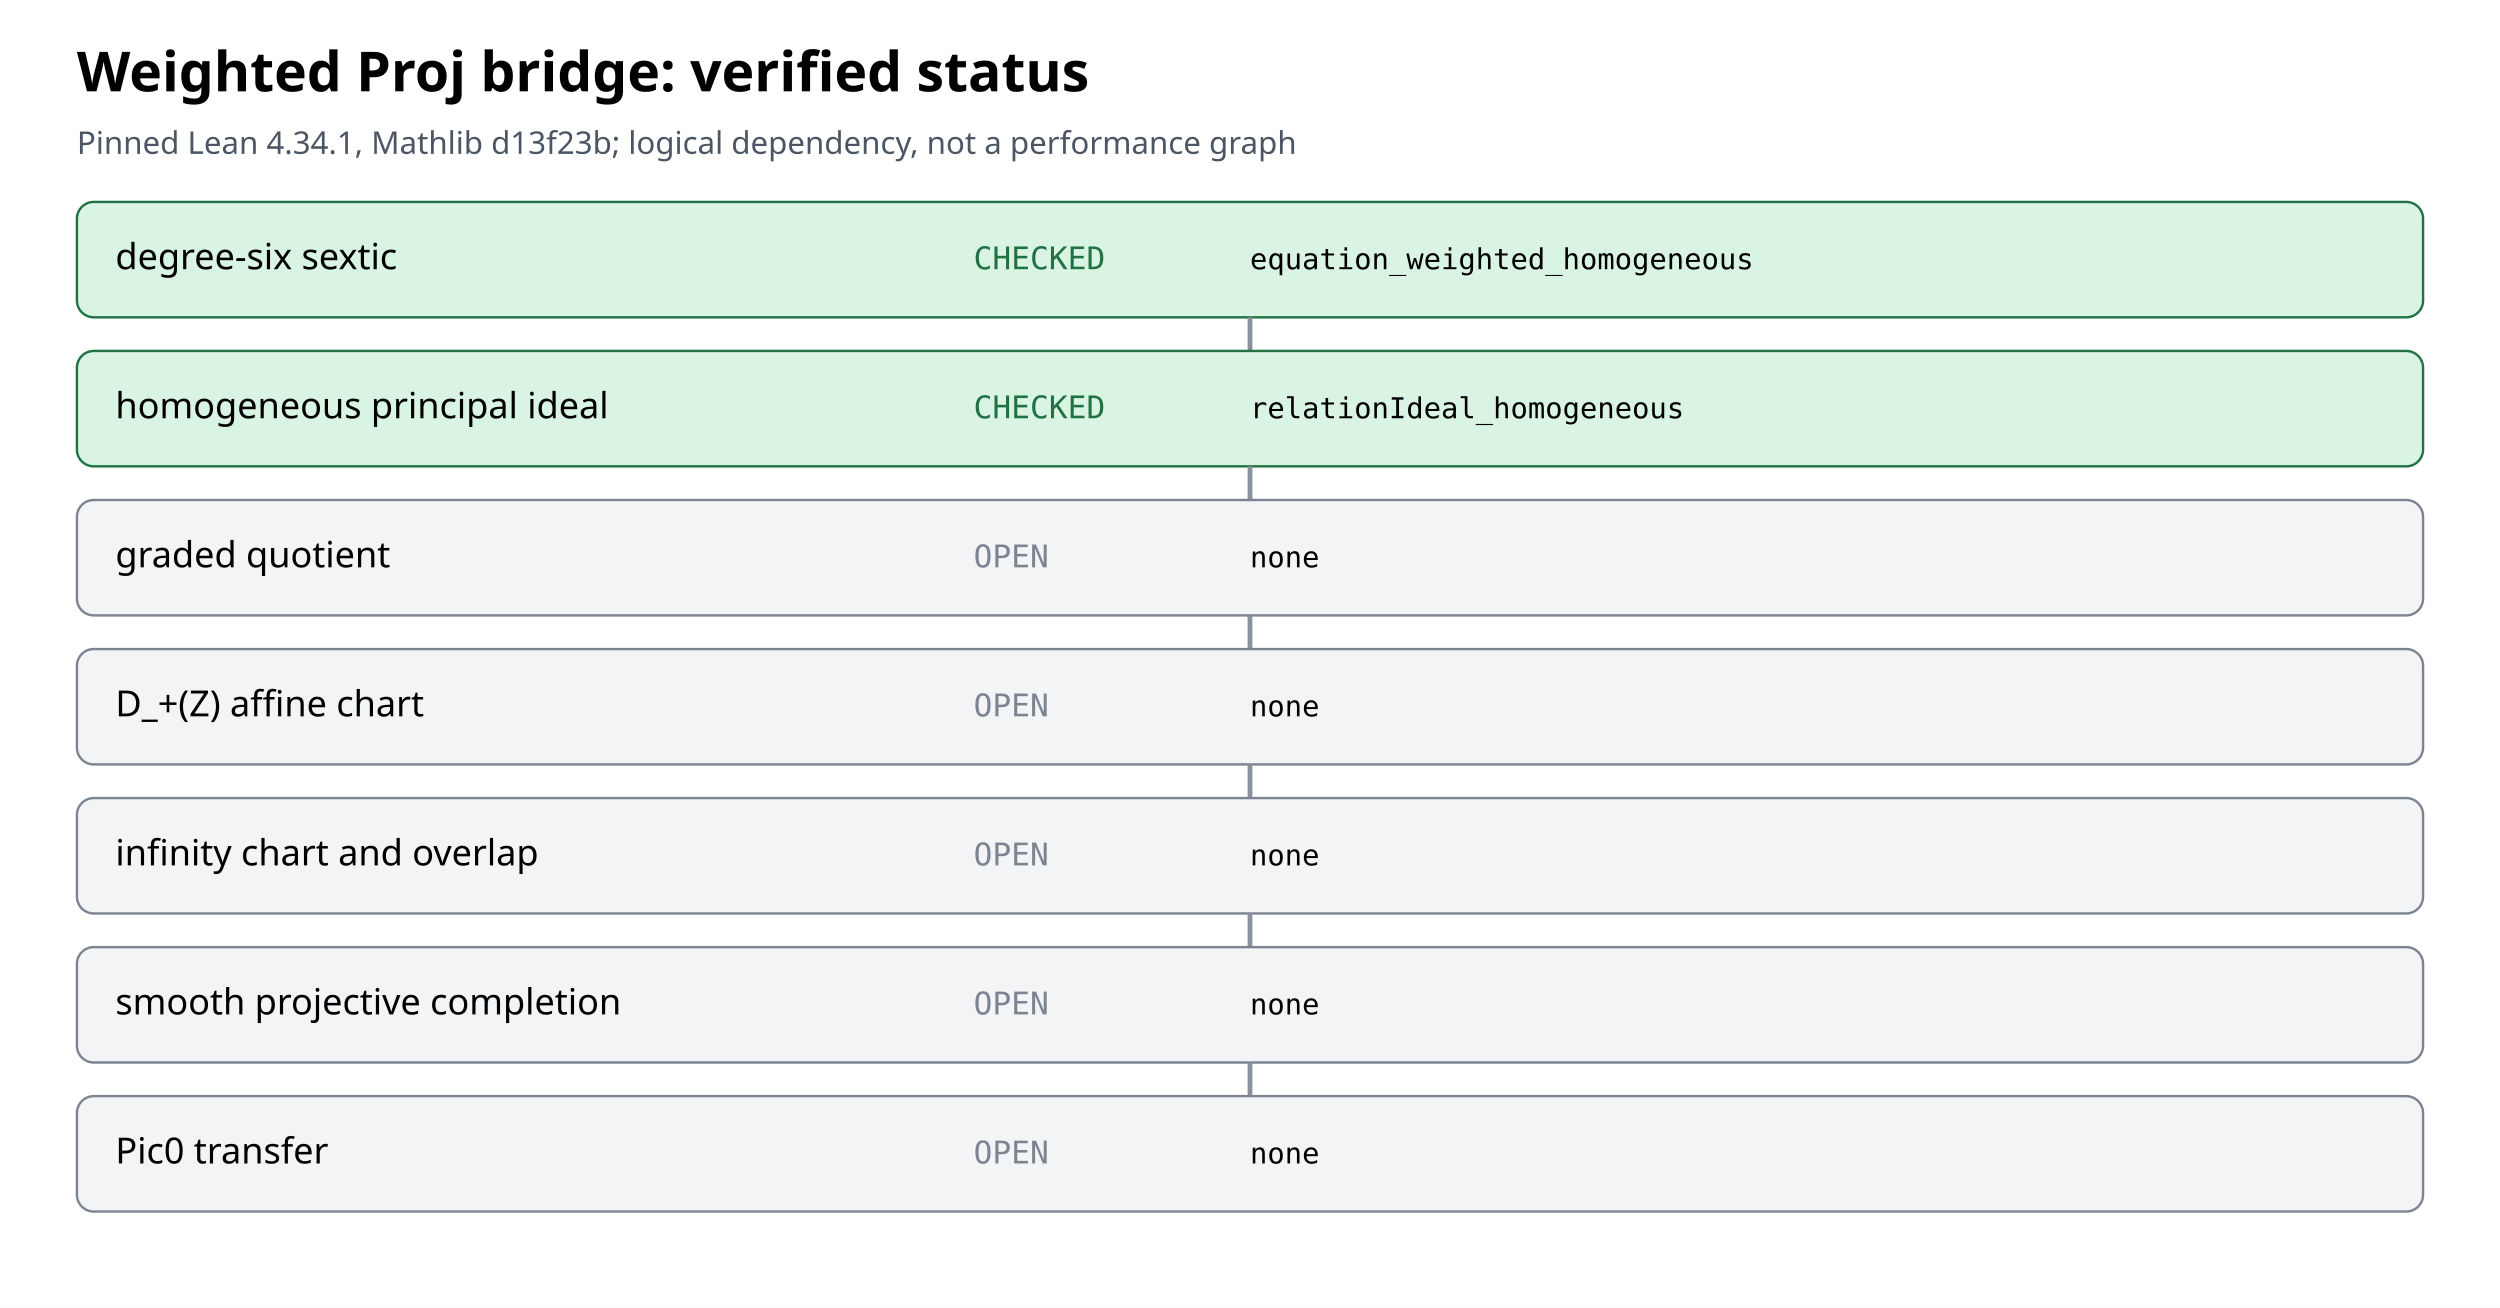
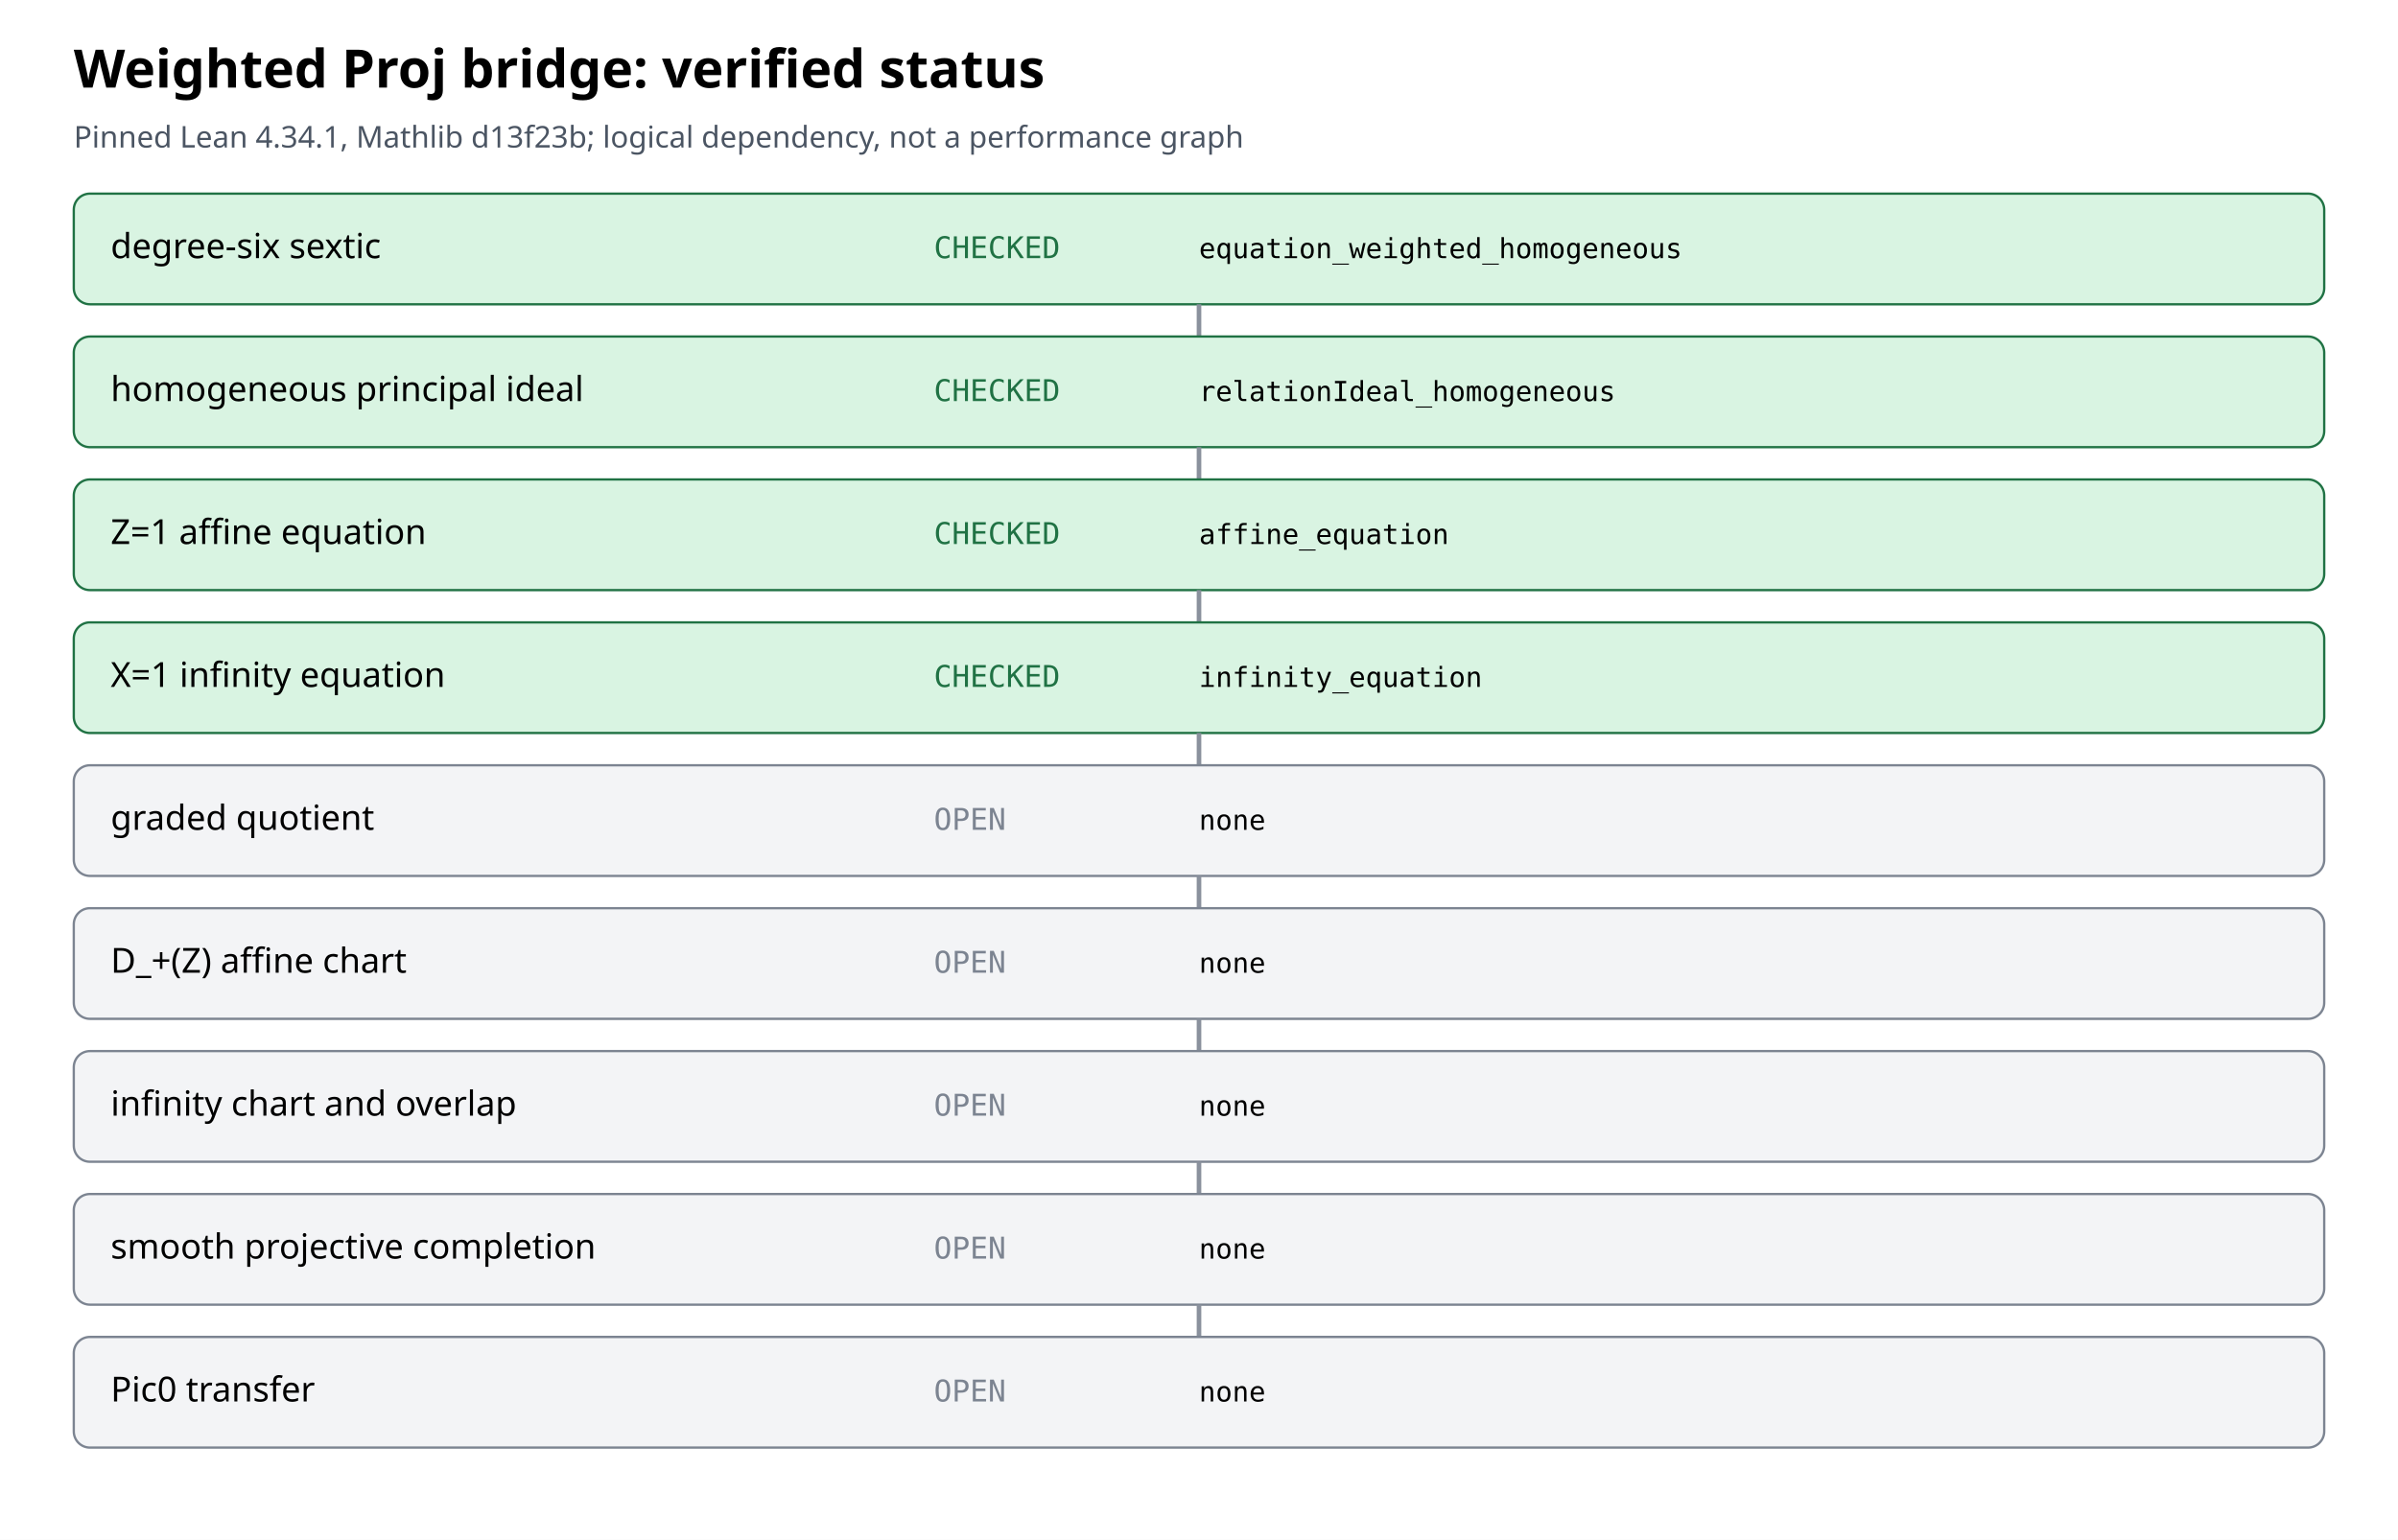
- <svg xmlns="http://www.w3.org/2000/svg" width="1040" height="544" viewBox="0 0 1040 544">
+ <svg xmlns="http://www.w3.org/2000/svg" width="1040" height="668" viewBox="0 0 1040 668">
  <rect width="100%" height="100%" fill="#fff" />
  <text x="32" y="38" font-family="sans-serif" font-size="23" font-weight="bold">Weighted Proj bridge: verified status</text>
  <text x="32" y="64" font-family="sans-serif" font-size="13" fill="#4b5563">Pinned Lean 4.34.1, Mathlib d13f23b; logical dependency, not a performance graph</text>
  <rect x="32" y="84" width="976" height="48" rx="7" fill="#d9f4e2" stroke="#207244" />
  <text x="48" y="112" font-family="sans-serif" font-size="15">degree-six sextic</text>
  <text x="405" y="112" font-family="monospace" font-size="13" fill="#207244">CHECKED</text>
  <text x="520" y="112" font-family="monospace" font-size="12">equation_weighted_homogeneous</text>
  <path d="M 520 132 V 146" stroke="#8a919d" stroke-width="2" />
  <rect x="32" y="146" width="976" height="48" rx="7" fill="#d9f4e2" stroke="#207244" />
  <text x="48" y="174" font-family="sans-serif" font-size="15">homogeneous principal ideal</text>
  <text x="405" y="174" font-family="monospace" font-size="13" fill="#207244">CHECKED</text>
  <text x="520" y="174" font-family="monospace" font-size="12">relationIdeal_homogeneous</text>
  <path d="M 520 194 V 208" stroke="#8a919d" stroke-width="2" />
-   <rect x="32" y="208" width="976" height="48" rx="7" fill="#f3f4f6" stroke="#7c8491" />
-   <text x="48" y="236" font-family="sans-serif" font-size="15">graded quotient</text>
-   <text x="405" y="236" font-family="monospace" font-size="13" fill="#7c8491">OPEN</text>
-   <text x="520" y="236" font-family="monospace" font-size="12">none</text>
+   <rect x="32" y="208" width="976" height="48" rx="7" fill="#d9f4e2" stroke="#207244" />
+   <text x="48" y="236" font-family="sans-serif" font-size="15">Z=1 affine equation</text>
+   <text x="405" y="236" font-family="monospace" font-size="13" fill="#207244">CHECKED</text>
+   <text x="520" y="236" font-family="monospace" font-size="12">affine_equation</text>
  <path d="M 520 256 V 270" stroke="#8a919d" stroke-width="2" />
-   <rect x="32" y="270" width="976" height="48" rx="7" fill="#f3f4f6" stroke="#7c8491" />
-   <text x="48" y="298" font-family="sans-serif" font-size="15">D_+(Z) affine chart</text>
-   <text x="405" y="298" font-family="monospace" font-size="13" fill="#7c8491">OPEN</text>
-   <text x="520" y="298" font-family="monospace" font-size="12">none</text>
+   <rect x="32" y="270" width="976" height="48" rx="7" fill="#d9f4e2" stroke="#207244" />
+   <text x="48" y="298" font-family="sans-serif" font-size="15">X=1 infinity equation</text>
+   <text x="405" y="298" font-family="monospace" font-size="13" fill="#207244">CHECKED</text>
+   <text x="520" y="298" font-family="monospace" font-size="12">infinity_equation</text>
  <path d="M 520 318 V 332" stroke="#8a919d" stroke-width="2" />
  <rect x="32" y="332" width="976" height="48" rx="7" fill="#f3f4f6" stroke="#7c8491" />
-   <text x="48" y="360" font-family="sans-serif" font-size="15">infinity chart and overlap</text>
+   <text x="48" y="360" font-family="sans-serif" font-size="15">graded quotient</text>
  <text x="405" y="360" font-family="monospace" font-size="13" fill="#7c8491">OPEN</text>
  <text x="520" y="360" font-family="monospace" font-size="12">none</text>
  <path d="M 520 380 V 394" stroke="#8a919d" stroke-width="2" />
  <rect x="32" y="394" width="976" height="48" rx="7" fill="#f3f4f6" stroke="#7c8491" />
-   <text x="48" y="422" font-family="sans-serif" font-size="15">smooth projective completion</text>
+   <text x="48" y="422" font-family="sans-serif" font-size="15">D_+(Z) affine chart</text>
  <text x="405" y="422" font-family="monospace" font-size="13" fill="#7c8491">OPEN</text>
  <text x="520" y="422" font-family="monospace" font-size="12">none</text>
  <path d="M 520 442 V 456" stroke="#8a919d" stroke-width="2" />
  <rect x="32" y="456" width="976" height="48" rx="7" fill="#f3f4f6" stroke="#7c8491" />
-   <text x="48" y="484" font-family="sans-serif" font-size="15">Pic0 transfer</text>
+   <text x="48" y="484" font-family="sans-serif" font-size="15">infinity chart and overlap</text>
  <text x="405" y="484" font-family="monospace" font-size="13" fill="#7c8491">OPEN</text>
  <text x="520" y="484" font-family="monospace" font-size="12">none</text>
+   <path d="M 520 504 V 518" stroke="#8a919d" stroke-width="2" />
+   <rect x="32" y="518" width="976" height="48" rx="7" fill="#f3f4f6" stroke="#7c8491" />
+   <text x="48" y="546" font-family="sans-serif" font-size="15">smooth projective completion</text>
+   <text x="405" y="546" font-family="monospace" font-size="13" fill="#7c8491">OPEN</text>
+   <text x="520" y="546" font-family="monospace" font-size="12">none</text>
+   <path d="M 520 566 V 580" stroke="#8a919d" stroke-width="2" />
+   <rect x="32" y="580" width="976" height="48" rx="7" fill="#f3f4f6" stroke="#7c8491" />
+   <text x="48" y="608" font-family="sans-serif" font-size="15">Pic0 transfer</text>
+   <text x="405" y="608" font-family="monospace" font-size="13" fill="#7c8491">OPEN</text>
+   <text x="520" y="608" font-family="monospace" font-size="12">none</text>
</svg>
